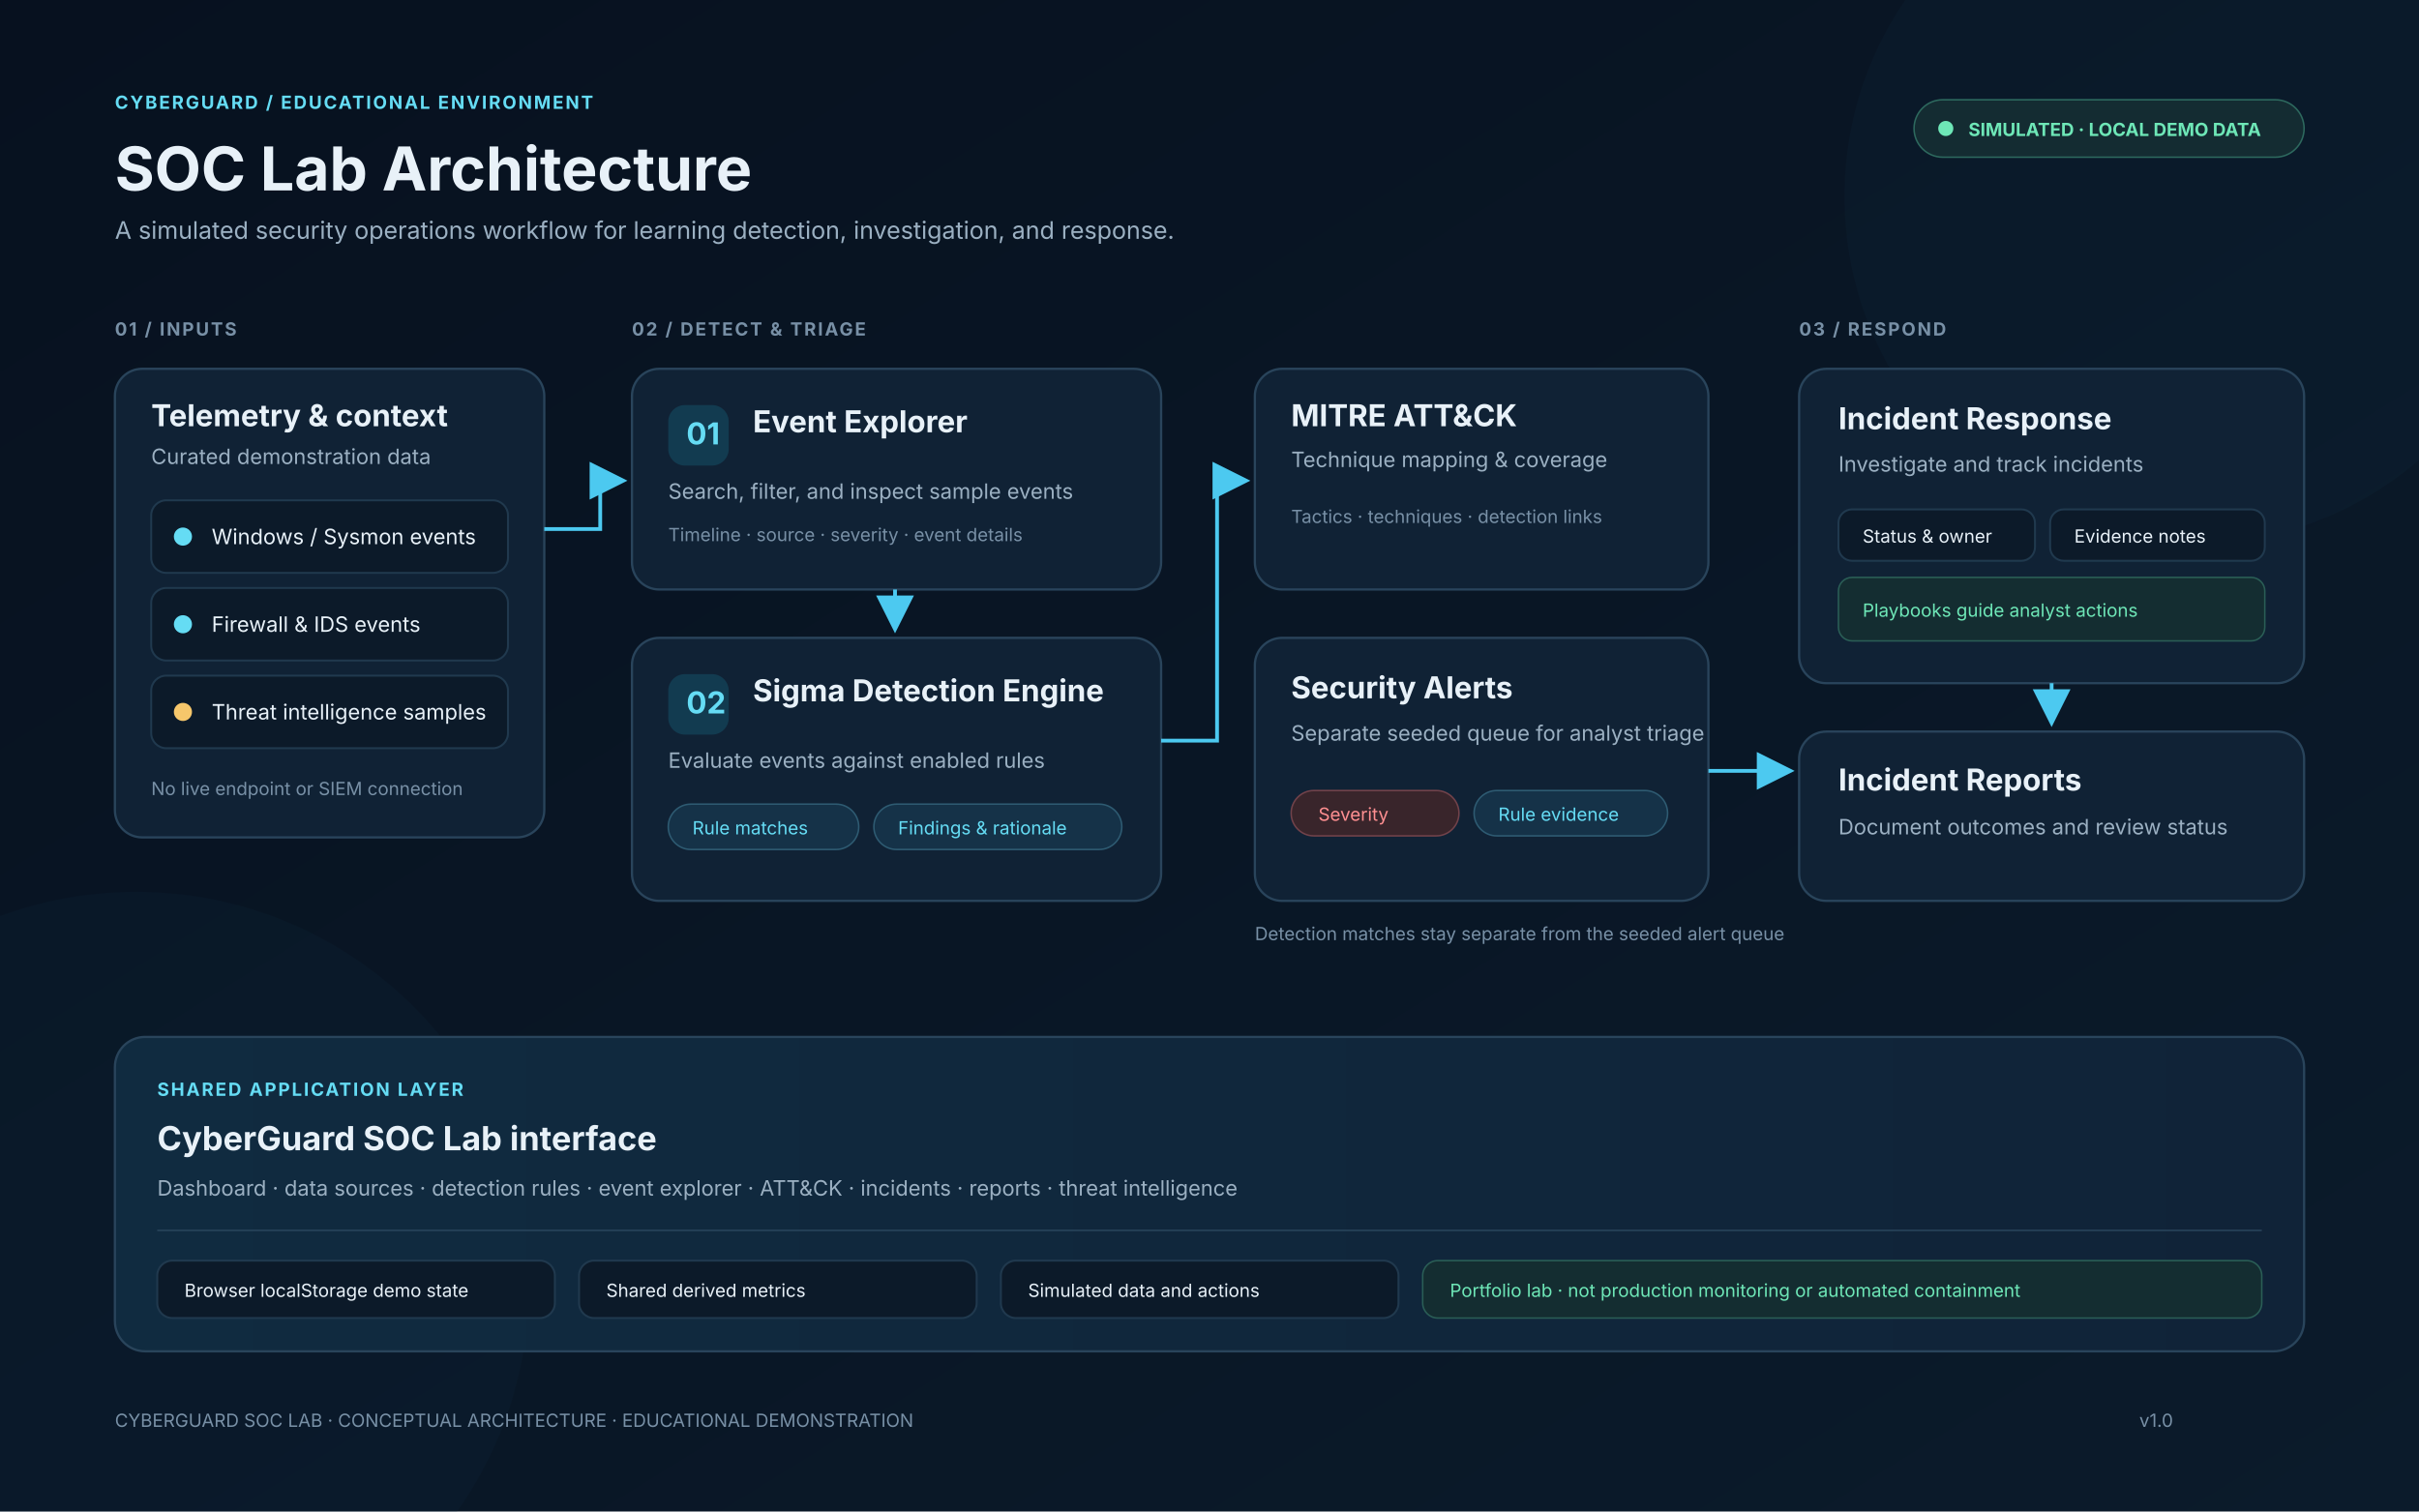
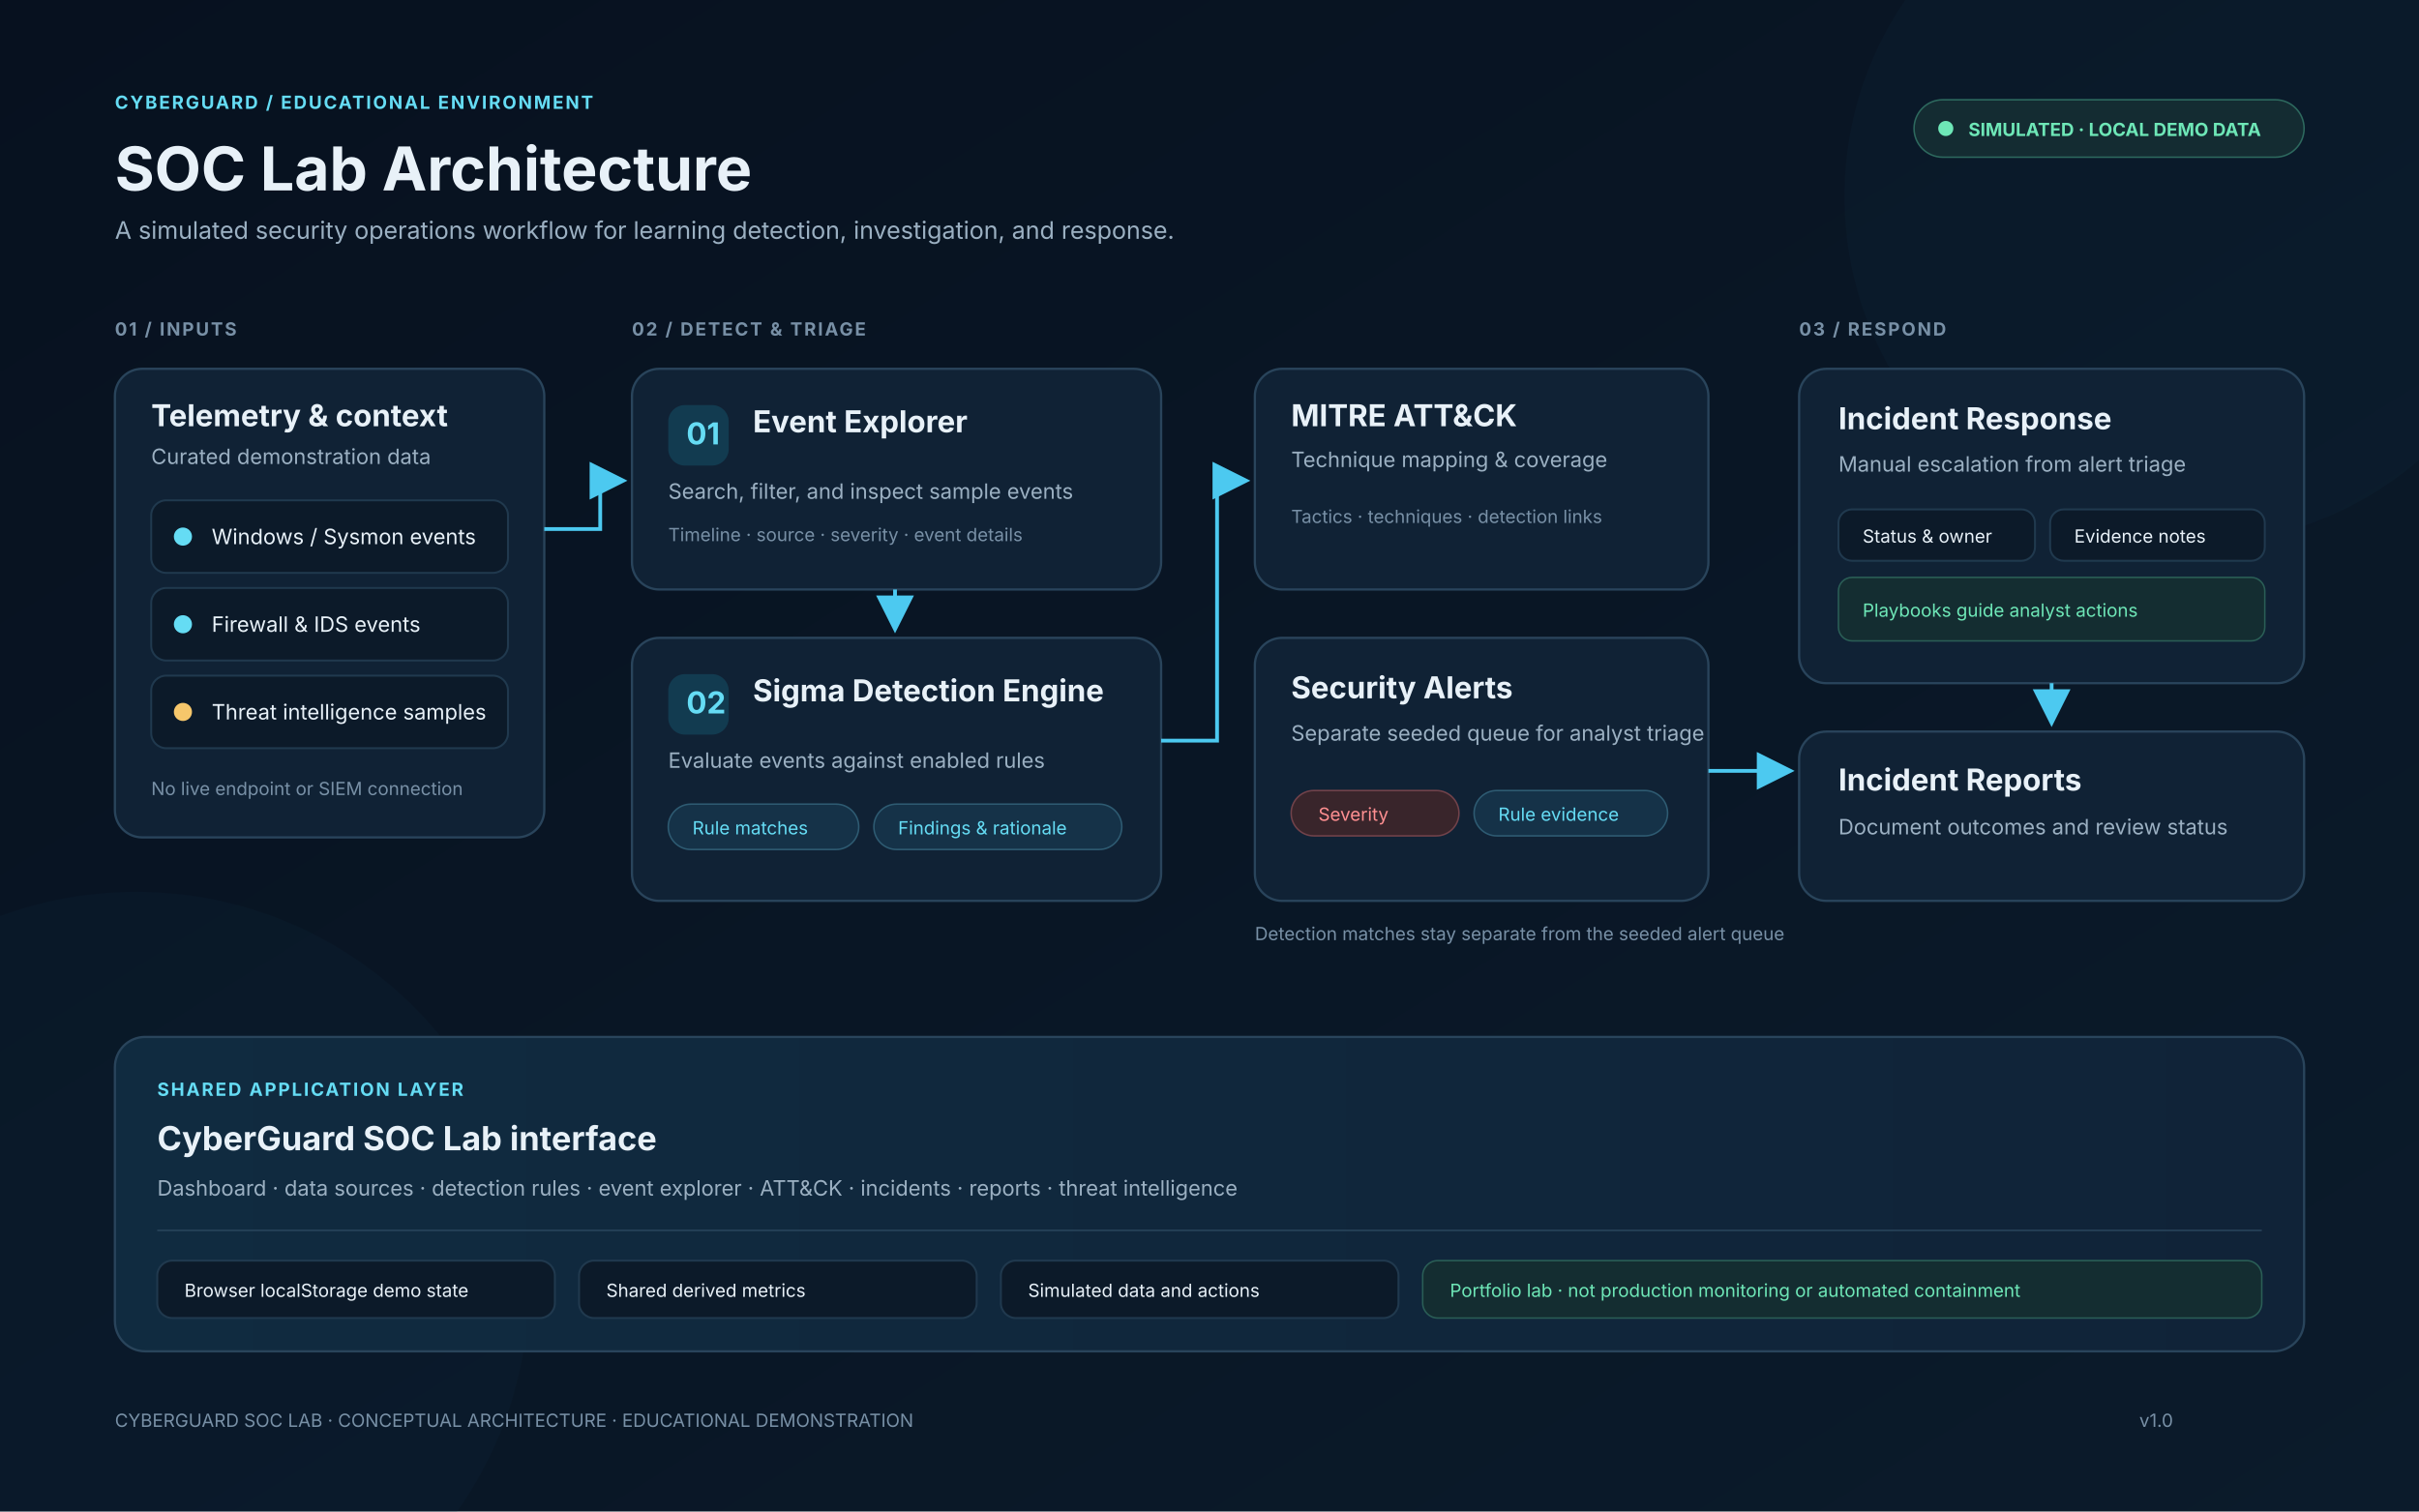
<svg xmlns="http://www.w3.org/2000/svg" width="1600" height="1000" viewBox="0 0 1600 1000" role="img" aria-labelledby="title desc">
  <defs>
    <linearGradient id="bg" x1="0" y1="0" x2="1" y2="1">
      <stop stop-color="#07111f" />
      <stop offset="1" stop-color="#0b1b2b" />
    </linearGradient>
    <linearGradient id="hero" x1="0" y1="0" x2="1" y2="0">
      <stop stop-color="#102b40" />
      <stop offset="1" stop-color="#102338" />
    </linearGradient>
    <marker id="arrow" markerWidth="10" markerHeight="10" refX="8" refY="5" orient="auto">
      <path d="M0 0 10 5 0 10z" fill="#4cc9f0" />
    </marker>
    <marker id="arrowMuted" markerWidth="10" markerHeight="10" refX="8" refY="5" orient="auto">
      <path d="M0 0 10 5 0 10z" fill="#647d93" />
    </marker>
    <style>
      text{font-family:Inter,Segoe UI,Arial,sans-serif;fill:#e8f1f8}.muted{fill:#9bb0c2}.subtle{fill:#7890a6}.cyan{fill:#65dcf4}.green{fill:#6ee7b7}.amber{fill:#f6c76b}.red{fill:#ff8f91}.card{fill:#102235;stroke:#29445b;stroke-width:1.5}.soft{fill:#0c1a29;stroke:#20394e;stroke-width:1.3}.pill{fill:#153248;stroke:#2e5b72;stroke-width:1}.head{font-size:20px;font-weight:700}.body{font-size:14px}.small{font-size:12px}.label{font-size:12px;font-weight:700;letter-spacing:1.2px}
    </style>
  </defs>
  <rect width="1600" height="1000" fill="url(#bg)" />
  <circle cx="1450" cy="130" r="230" fill="#11324a" opacity=".14" />
  <circle cx="90" cy="850" r="260" fill="#103049" opacity=".12" />
  <text x="76" y="72" class="label cyan">CYBERGUARD  /  EDUCATIONAL ENVIRONMENT</text>
  <text x="76" y="126" font-size="40" font-weight="750">SOC Lab Architecture</text>
  <text x="76" y="158" font-size="16" class="muted">A simulated security operations workflow for learning detection, investigation, and response.</text>
  <rect x="1266" y="66" width="258" height="38" rx="19" fill="#142c32" stroke="#2d695e" />
  <circle cx="1287" cy="85" r="5" fill="#6ee7b7" />
  <text x="1302" y="90" class="small green" font-weight="700">SIMULATED · LOCAL DEMO DATA</text>
  <text x="76" y="222" class="label subtle">01  /  INPUTS</text>
  <rect x="76" y="244" width="284" height="310" rx="18" class="card" />
  <text x="100" y="282" class="head">Telemetry &amp; context</text>
  <text x="100" y="307" class="body muted">Curated demonstration data</text>
  <rect x="100" y="331" width="236" height="48" rx="10" class="soft" />
  <circle cx="121" cy="355" r="6" fill="#65dcf4" />
  <text x="140" y="360" class="body">Windows / Sysmon events</text>
  <rect x="100" y="389" width="236" height="48" rx="10" class="soft" />
  <circle cx="121" cy="413" r="6" fill="#65dcf4" />
  <text x="140" y="418" class="body">Firewall &amp; IDS events</text>
  <rect x="100" y="447" width="236" height="48" rx="10" class="soft" />
  <circle cx="121" cy="471" r="6" fill="#f6c76b" />
  <text x="140" y="476" class="body">Threat intelligence samples</text>
  <text x="100" y="526" class="small subtle">No live endpoint or SIEM connection</text>
  <text x="418" y="222" class="label subtle">02  /  DETECT &amp; TRIAGE</text>
  <rect x="418" y="244" width="350" height="146" rx="18" class="card" />
  <rect x="442" y="268" width="40" height="40" rx="11" fill="#123b50" />
  <text x="454" y="294" class="cyan" font-size="20" font-weight="700">01</text>
  <text x="498" y="286" class="head">Event Explorer</text>
  <text x="442" y="330" class="body muted">Search, filter, and inspect sample events</text>
  <text x="442" y="358" class="small subtle">Timeline · source · severity · event details</text>
  <rect x="418" y="422" width="350" height="174" rx="18" class="card" />
  <rect x="442" y="446" width="40" height="40" rx="11" fill="#123b50" />
  <text x="454" y="472" class="cyan" font-size="20" font-weight="700">02</text>
  <text x="498" y="464" class="head">Sigma Detection Engine</text>
  <text x="442" y="508" class="body muted">Evaluate events against enabled rules</text>
  <rect x="442" y="532" width="126" height="30" rx="15" class="pill" />
  <text x="458" y="552" class="small cyan">Rule matches</text>
  <rect x="578" y="532" width="164" height="30" rx="15" class="pill" />
  <text x="594" y="552" class="small cyan">Findings &amp; rationale</text>
  <rect x="830" y="244" width="300" height="146" rx="18" class="card" />
  <text x="854" y="282" class="head">MITRE ATT&amp;CK</text>
  <text x="854" y="309" class="body muted">Technique mapping &amp; coverage</text>
  <text x="854" y="346" class="small subtle">Tactics · techniques · detection links</text>
  <rect x="830" y="422" width="300" height="174" rx="18" class="card" />
  <text x="854" y="462" class="head">Security Alerts</text>
  <text x="854" y="490" class="body muted">Separate seeded queue for analyst triage</text>
  <rect x="854" y="523" width="111" height="30" rx="15" fill="#39252b" stroke="#71424a" />
  <text x="872" y="543" class="small red">Severity</text>
  <rect x="975" y="523" width="128" height="30" rx="15" class="pill" />
  <text x="991" y="543" class="small cyan">Rule evidence</text>
  <text x="1190" y="222" class="label subtle">03  /  RESPOND</text>
  <rect x="1190" y="244" width="334" height="208" rx="18" class="card" />
  <text x="1216" y="284" class="head">Incident Response</text>
-   <text x="1216" y="312" class="body muted">Investigate and track incidents</text>
+   <text x="1216" y="312" class="body muted">Manual escalation from alert triage</text>
  <rect x="1216" y="337" width="130" height="34" rx="9" class="soft" />
  <text x="1232" y="359" class="small">Status &amp; owner</text>
  <rect x="1356" y="337" width="142" height="34" rx="9" class="soft" />
  <text x="1372" y="359" class="small">Evidence notes</text>
  <rect x="1216" y="382" width="282" height="42" rx="9" fill="#142d31" stroke="#2a5e56" />
  <text x="1232" y="408" class="small green">Playbooks guide analyst actions</text>
  <rect x="1190" y="484" width="334" height="112" rx="18" class="card" />
  <text x="1216" y="523" class="head">Incident Reports</text>
  <text x="1216" y="552" class="body muted">Document outcomes and review status</text>
  <path d="M360 350 H397 V318 H410" fill="none" stroke="#4cc9f0" stroke-width="2.5" marker-end="url(#arrow)" />
  <path d="M592 390 V414" fill="none" stroke="#4cc9f0" stroke-width="2.5" marker-end="url(#arrow)" />
  <path d="M768 490 H805 V318 H822" fill="none" stroke="#4cc9f0" stroke-width="2.5" marker-end="url(#arrow)" />
  <path d="M1130 510 H1182" fill="none" stroke="#4cc9f0" stroke-width="2.5" marker-end="url(#arrow)" />
  <path d="M1357 452 V476" fill="none" stroke="#4cc9f0" stroke-width="2.5" marker-end="url(#arrow)" />
  <text x="830" y="622" class="small subtle">Detection matches stay separate from the seeded alert queue</text>
  <rect x="76" y="686" width="1448" height="208" rx="20" fill="url(#hero)" stroke="#29445b" stroke-width="1.5" />
  <text x="104" y="725" class="label cyan">SHARED APPLICATION LAYER</text>
  <text x="104" y="761" font-size="22" font-weight="700">CyberGuard SOC Lab interface</text>
  <text x="104" y="791" class="body muted">Dashboard · data sources · detection rules · event explorer · ATT&amp;CK · incidents · reports · threat intelligence</text>
  <line x1="104" y1="814" x2="1496" y2="814" stroke="#29445b" />
  <rect x="104" y="834" width="263" height="38" rx="10" class="soft" />
  <text x="122" y="858" class="small">Browser localStorage demo state</text>
  <rect x="383" y="834" width="263" height="38" rx="10" class="soft" />
  <text x="401" y="858" class="small">Shared derived metrics</text>
  <rect x="662" y="834" width="263" height="38" rx="10" class="soft" />
  <text x="680" y="858" class="small">Simulated data and actions</text>
  <rect x="941" y="834" width="555" height="38" rx="10" fill="#142d31" stroke="#2a5e56" />
  <text x="959" y="858" class="small green">Portfolio lab · not production monitoring or automated containment</text>
  <text x="76" y="944" class="small subtle">CYBERGUARD SOC LAB  ·  CONCEPTUAL ARCHITECTURE  ·  EDUCATIONAL DEMONSTRATION</text>
  <text x="1415" y="944" class="small subtle">v1.0</text>
</svg>
